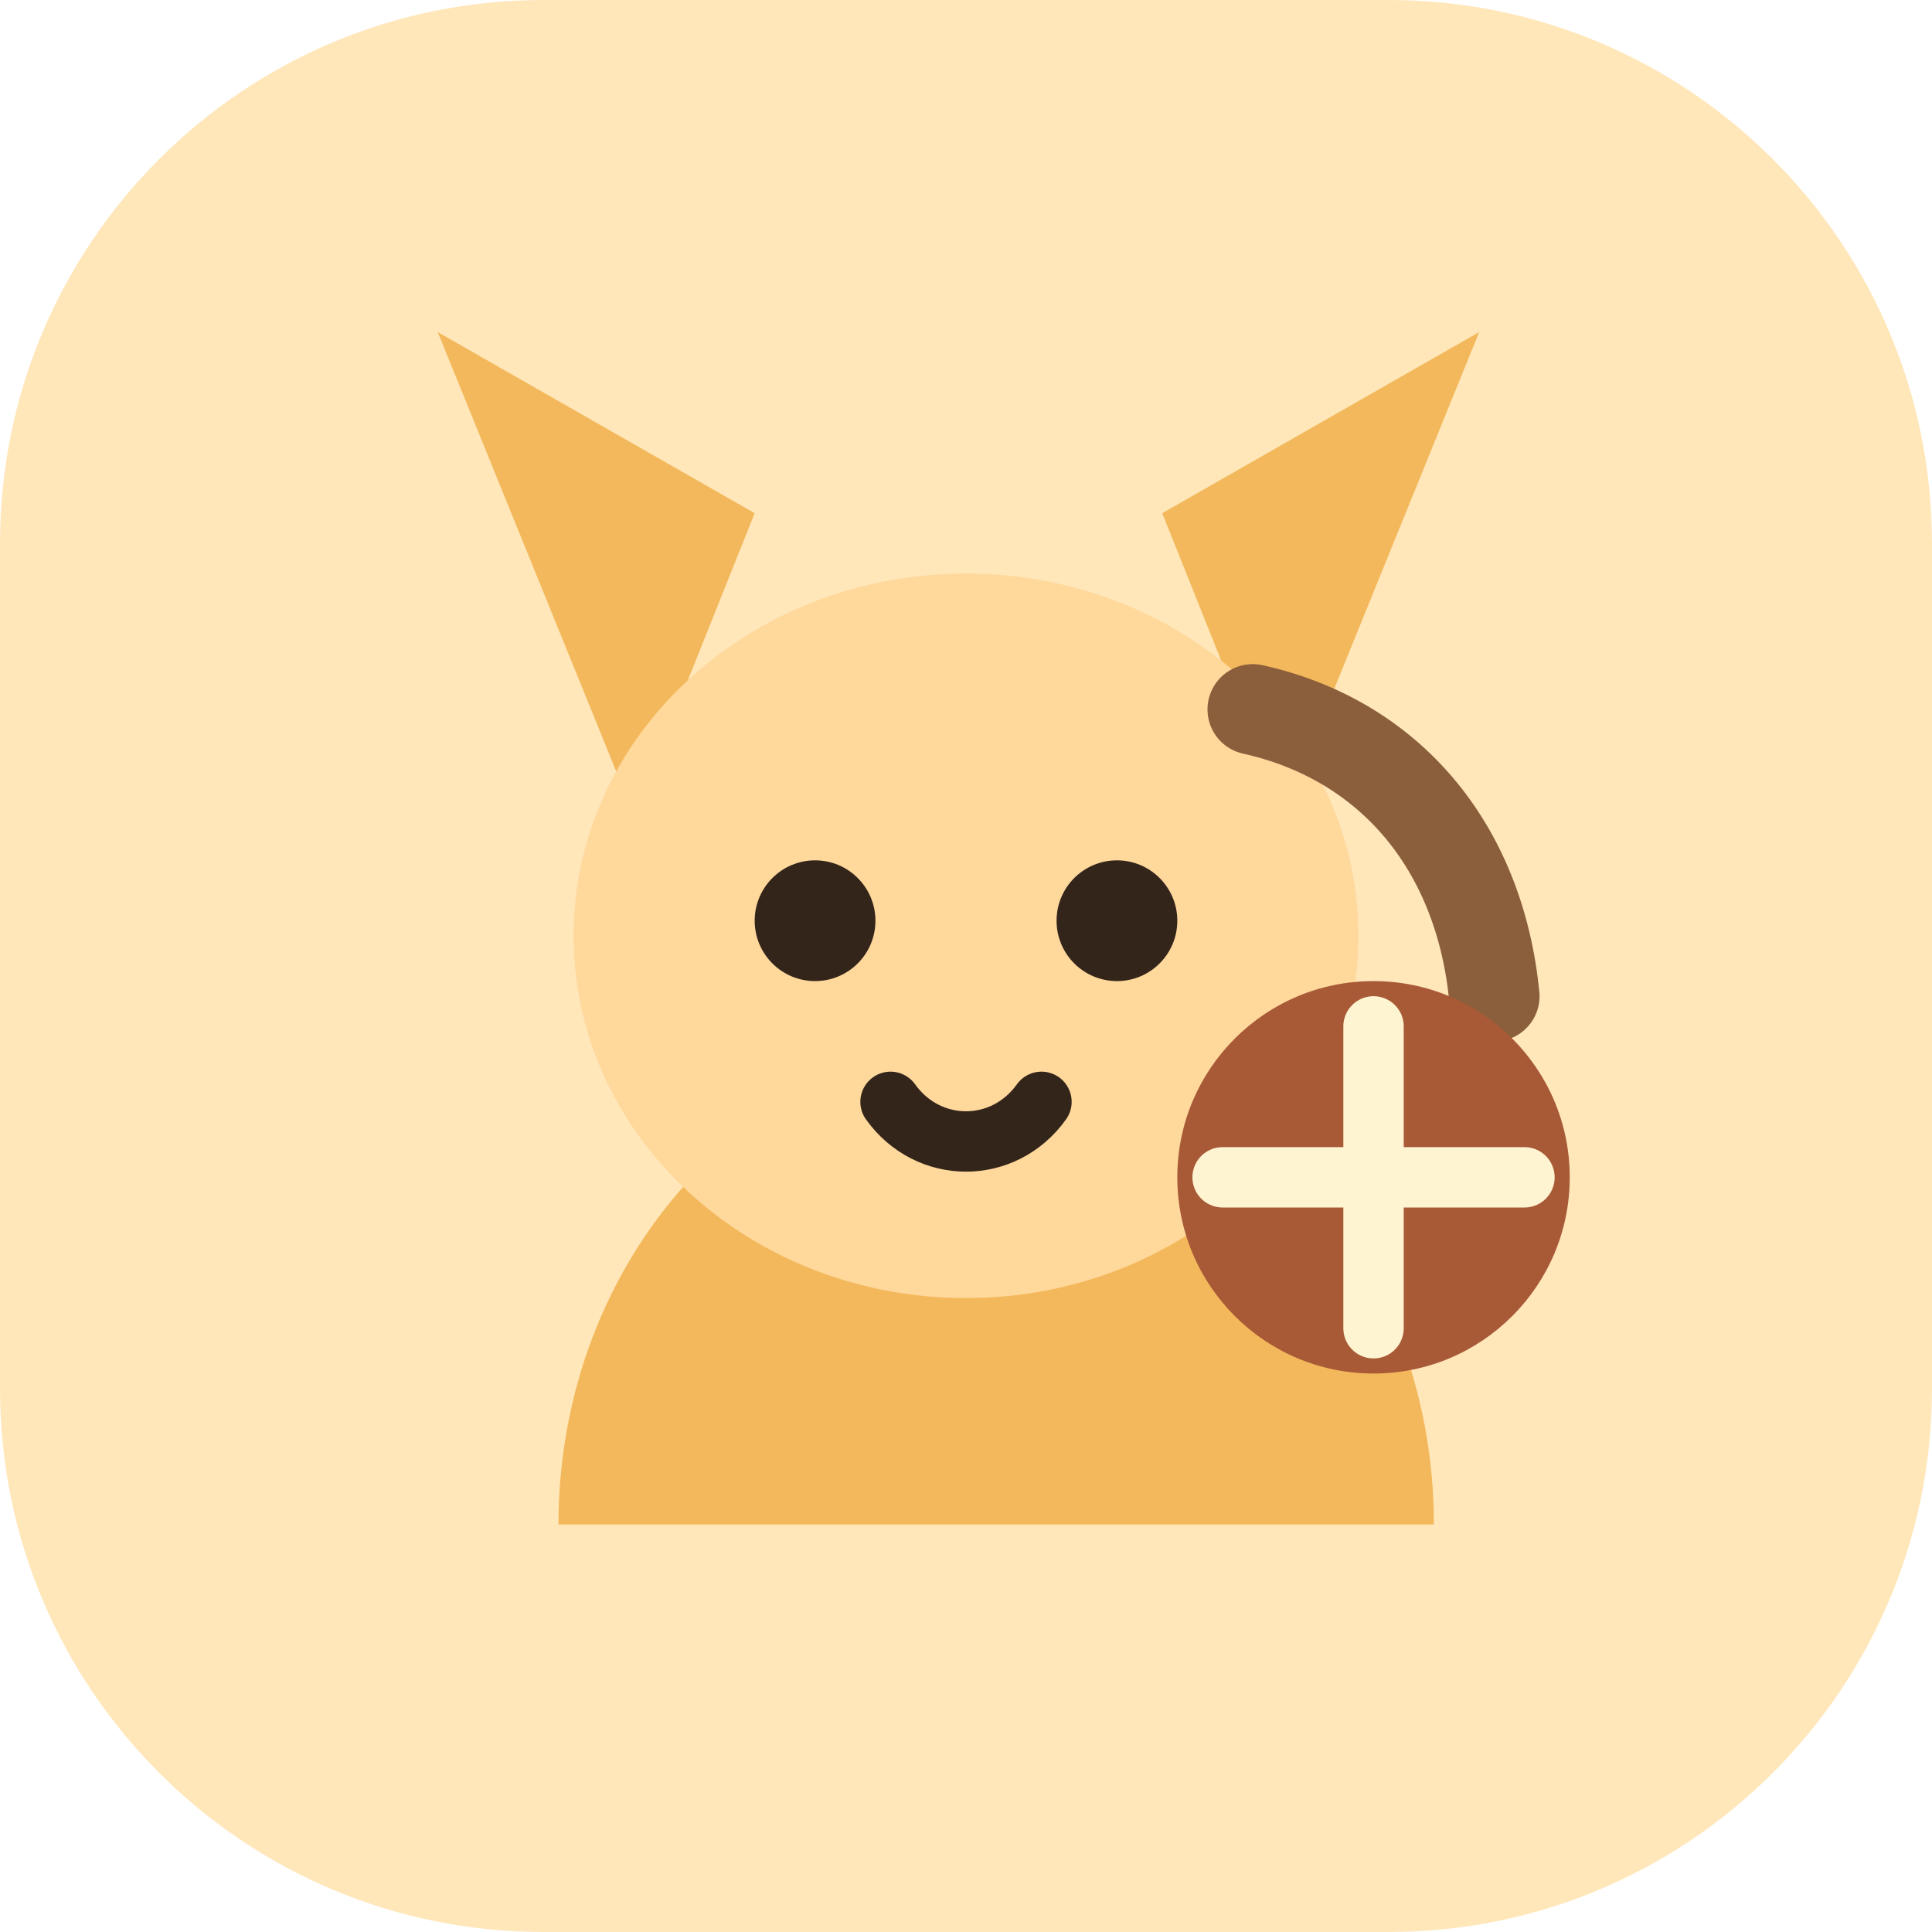
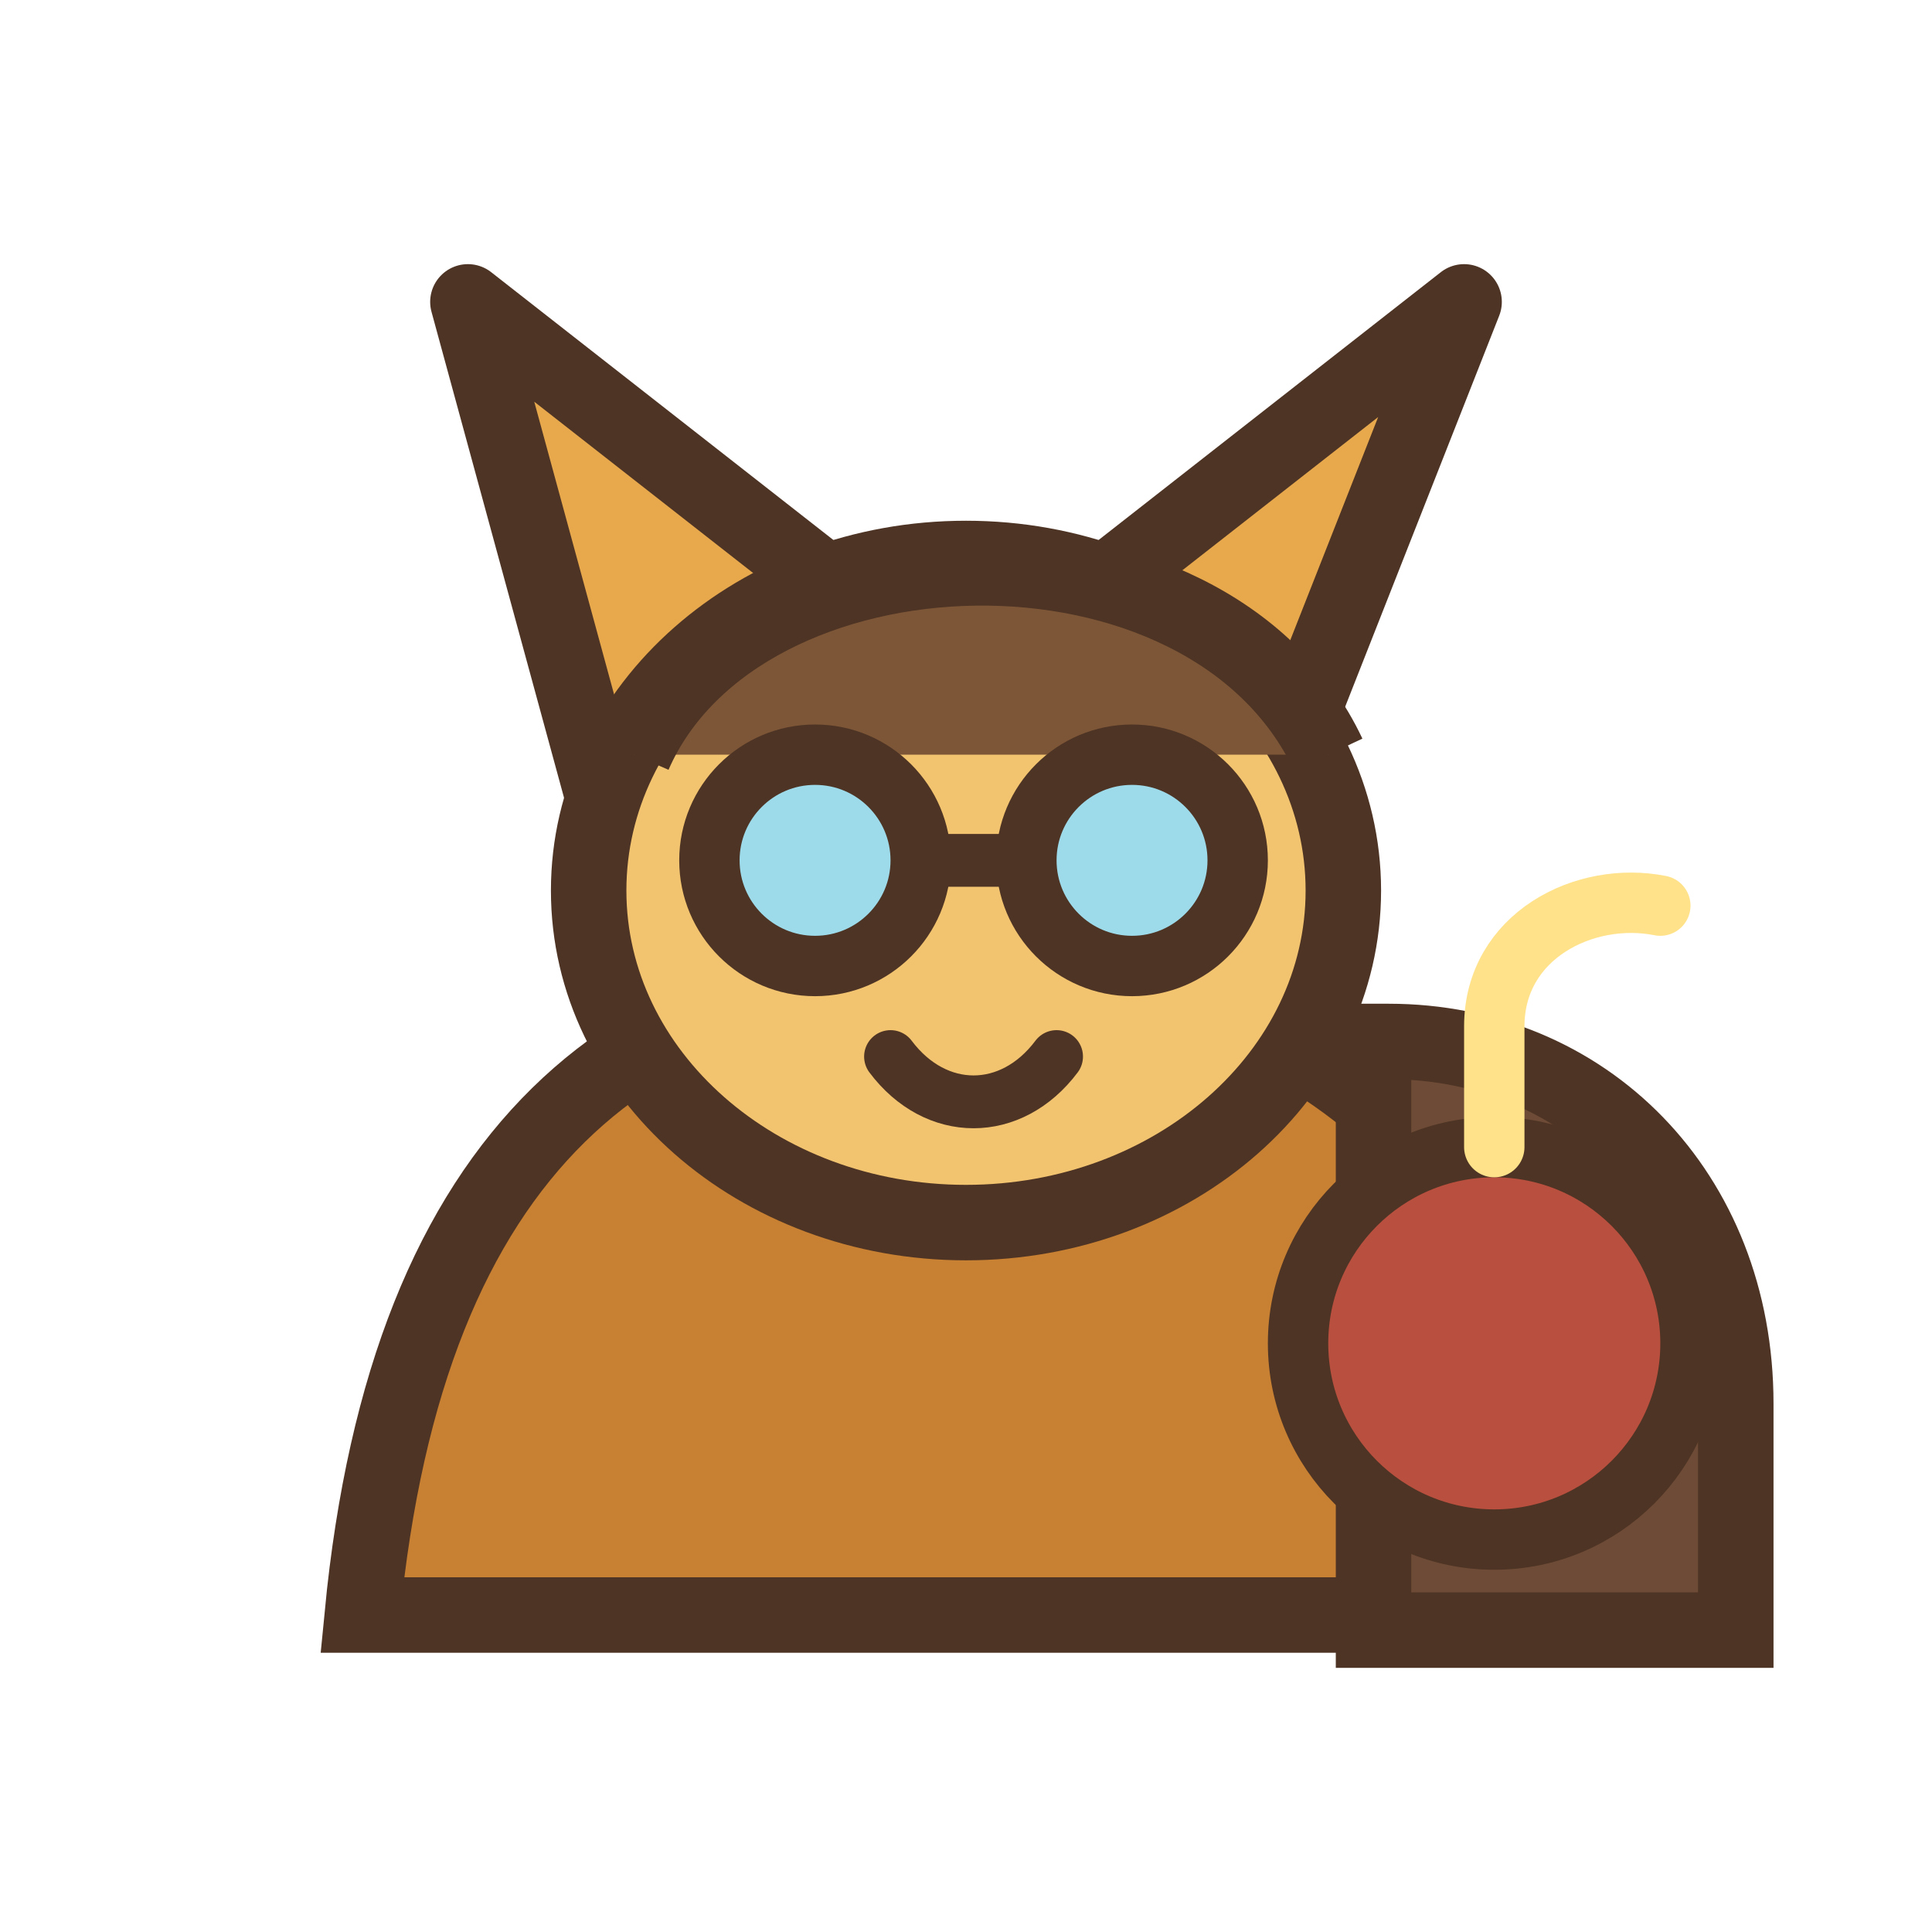
- <svg xmlns="http://www.w3.org/2000/svg" width="128" height="128" viewBox="0 0 128 128" fill="none">
-   <rect width="128" height="128" rx="36" fill="#FFE7BA" />
-   <path d="M37 101C37 83.327 49.984 69 66 69C82.016 69 95 83.327 95 101H37Z" fill="#F4B85C" />
-   <path d="M42 54L29 22L50 34L42 54Z" fill="#F4B85C" />
-   <path d="M85 54L98 22L77 34L85 54Z" fill="#F4B85C" />
-   <ellipse cx="64" cy="62" rx="26" ry="24" fill="#FFD89C" />
-   <circle cx="54" cy="61" r="4" fill="#34251B" />
-   <circle cx="74" cy="61" r="4" fill="#34251B" />
-   <path d="M59 73C61.5 76.5 66.5 76.5 69 73" stroke="#34251B" stroke-width="4" stroke-linecap="round" />
-   <path d="M83 47C92 49 98 56 99 66" stroke="#8B5E3C" stroke-width="6" stroke-linecap="round" />
-   <circle cx="91" cy="78" r="13" fill="#A85A37" />
-   <path d="M91 68V88" stroke="#FFF4D1" stroke-width="4" stroke-linecap="round" />
-   <path d="M81 78H101" stroke="#FFF4D1" stroke-width="4" stroke-linecap="round" />
+ <svg xmlns="http://www.w3.org/2000/svg" viewBox="0 0 128 128" fill="none">
+   <path d="M24 107C27 76 42 64 65 64C90 65 104 81 106 107H24Z" fill="#C88032" stroke="#4E3424" stroke-width="5" />
+   <path d="M40 53L31 20L54 38M84 53L97 20L74 38" fill="#E8A94D" stroke="#4E3424" stroke-width="5" stroke-linejoin="round" />
+   <ellipse cx="64" cy="59" rx="25" ry="22" fill="#F3C46F" stroke="#4E3424" stroke-width="5" />
+   <path d="M42 50C49 34 80 33 88 50" fill="#7D5637" stroke="#4E3424" stroke-width="5" />
+   <circle cx="54" cy="57" r="7" fill="#9DDAEA" stroke="#4E3424" stroke-width="4" />
+   <circle cx="75" cy="57" r="7" fill="#9DDAEA" stroke="#4E3424" stroke-width="4" />
+   <path d="M61 57H68M59 70C62 74 67 74 70 70" stroke="#4E3424" stroke-width="3.5" stroke-linecap="round" />
+   <path d="M92 69C105 69 115 79 115 93V108H91V69Z" fill="#6E4B36" stroke="#4E3424" stroke-width="5" />
+   <circle cx="99" cy="89" r="13" fill="#B94F3E" stroke="#4E3424" stroke-width="4" />
+   <path d="M99 76V68C99 62 105 59 110 60" stroke="#FFE28A" stroke-width="4" stroke-linecap="round" />
</svg>
